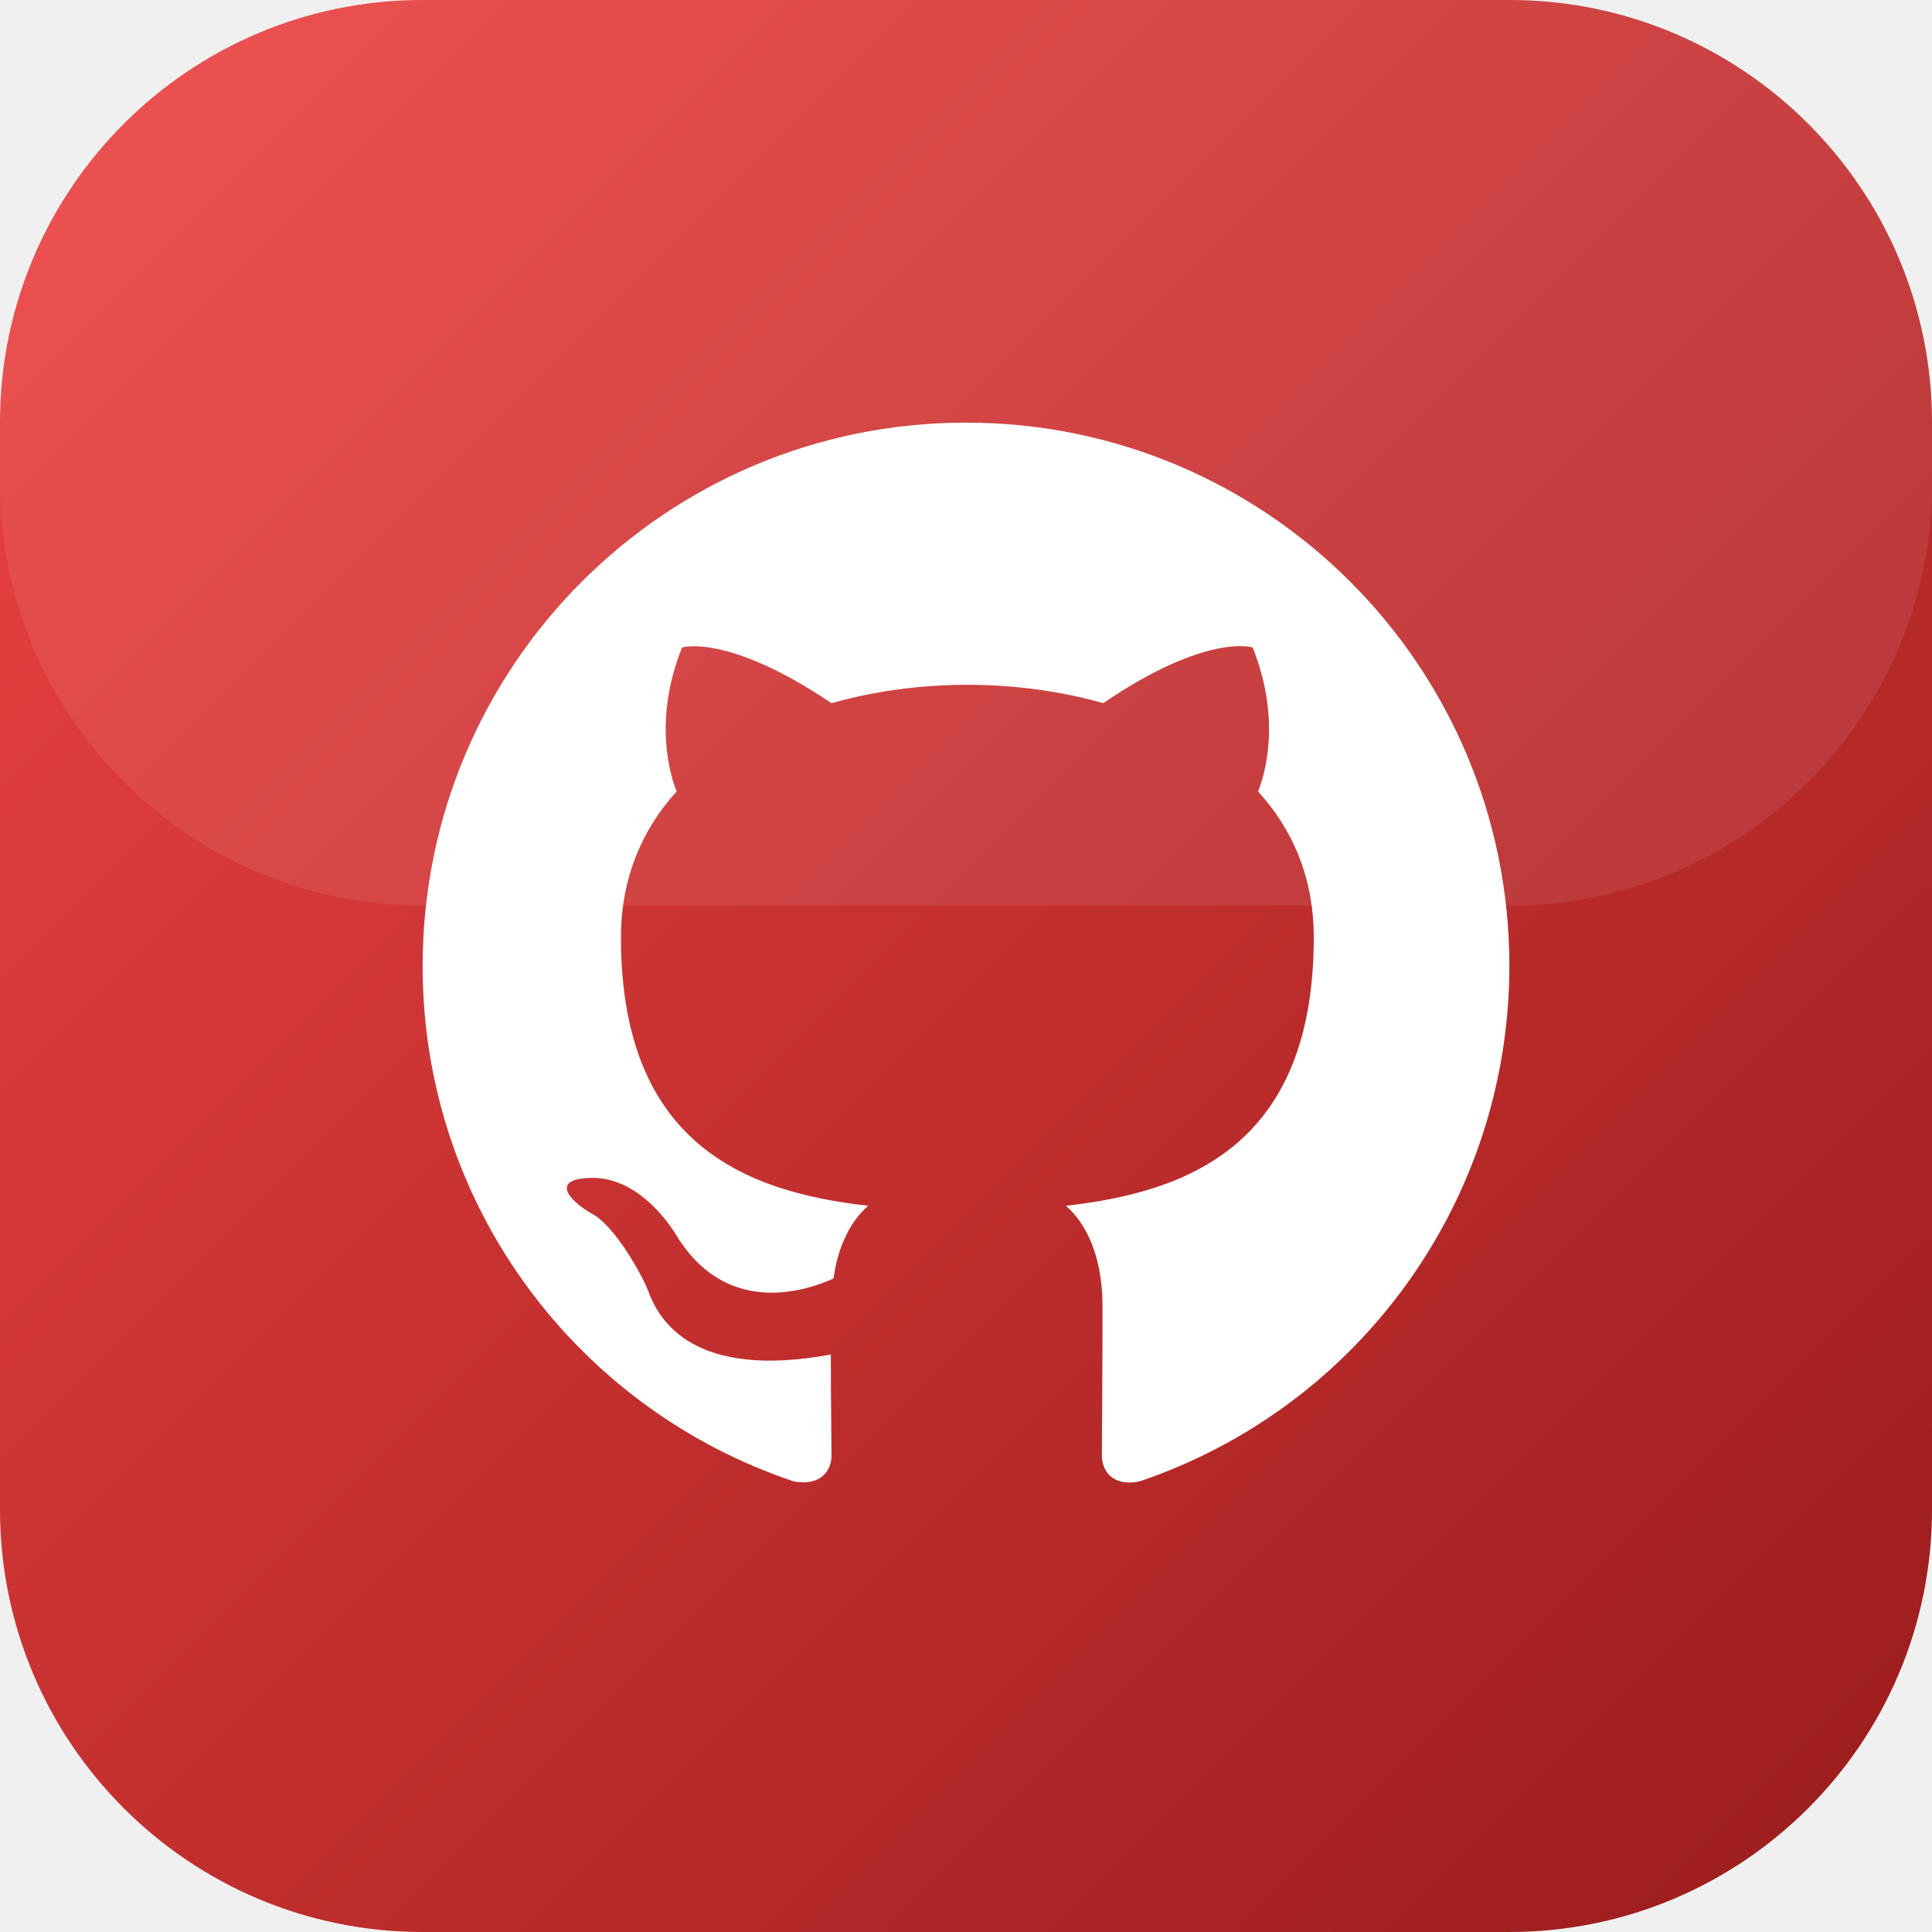
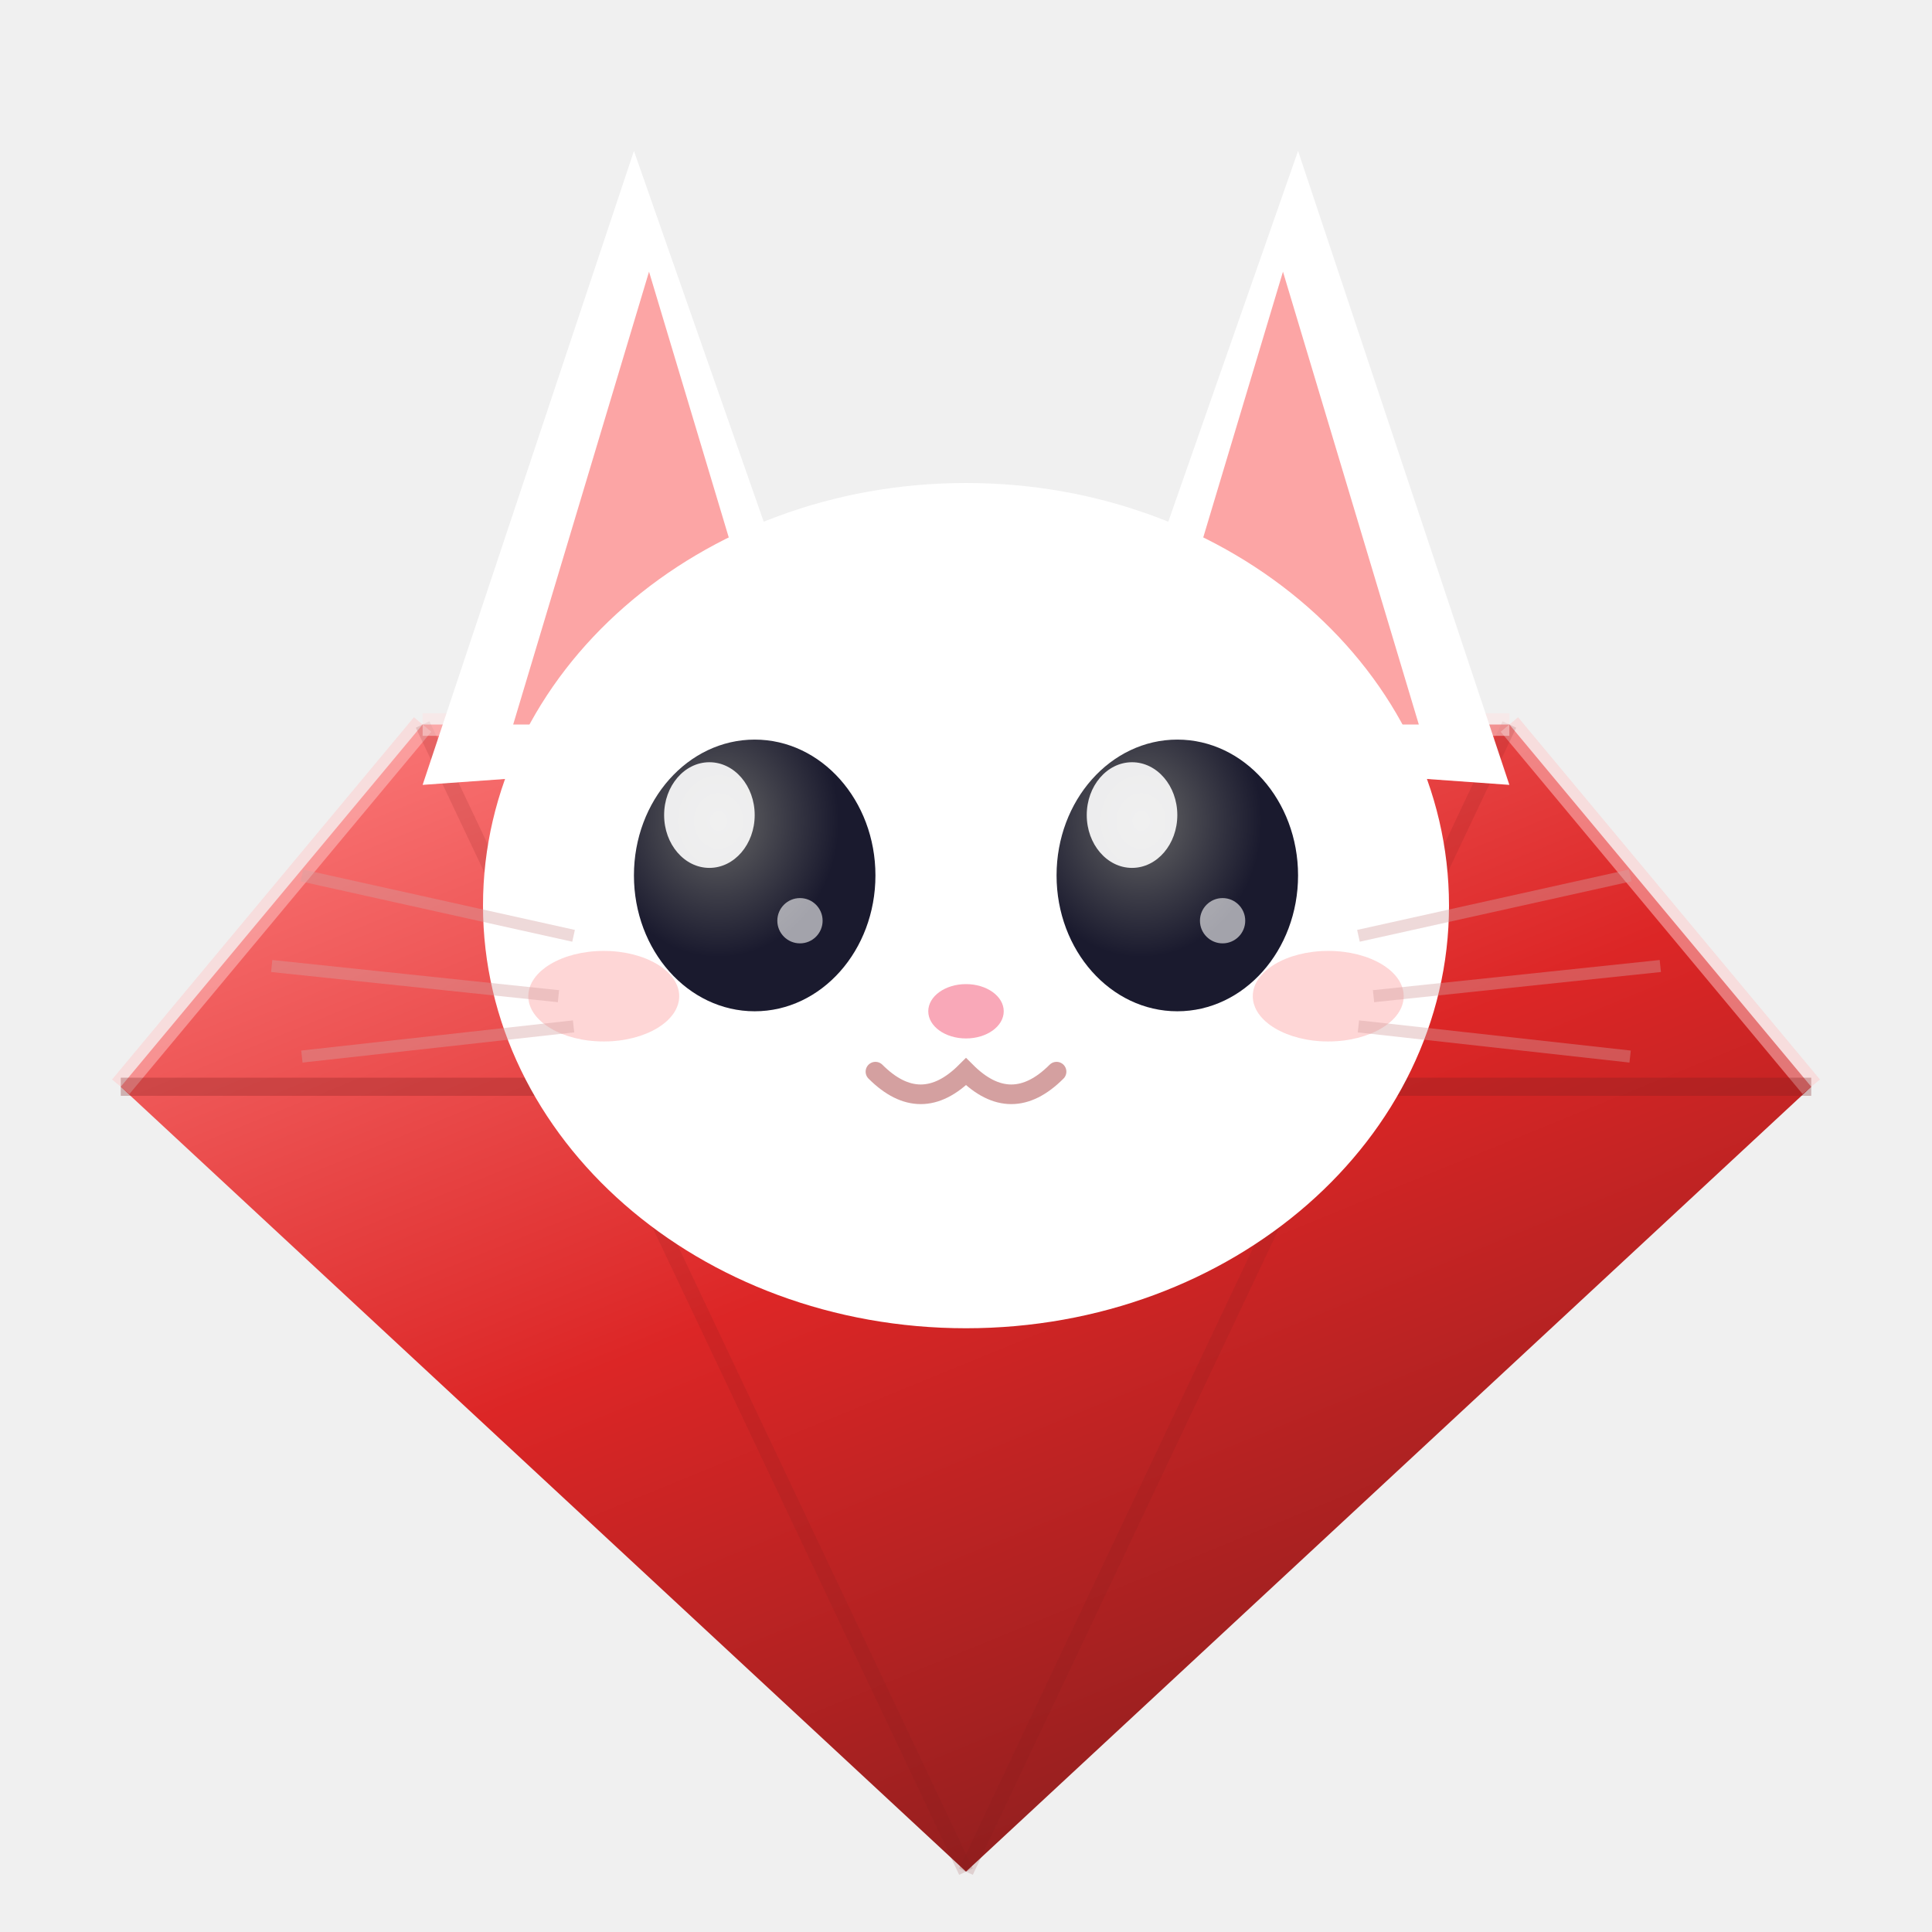
<svg xmlns="http://www.w3.org/2000/svg" width="128" height="128" viewBox="0 0 128 128">
  <defs>
-     <linearGradient id="bg" x1="0" y1="0" x2="1" y2="1">
-       <stop offset="0%" stop-color="#ef4444" />
-       <stop offset="100%" stop-color="#991b1b" />
+     <linearGradient id="gem" x1="0.2" y1="0" x2="0.8" y2="1">
+       <stop offset="0%" stop-color="#f87171" />
+       <stop offset="45%" stop-color="#dc2626" />
+       <stop offset="100%" stop-color="#7f1d1d" />
    </linearGradient>
+     <radialGradient id="eyeShine" cx="0.35" cy="0.3" r="0.5">
+       <stop offset="0%" stop-color="#666" />
+       <stop offset="100%" stop-color="#1a1a2e" />
+     </radialGradient>
  </defs>
-   <rect width="128" height="128" rx="28" fill="url(#bg)" />
-   <rect width="128" height="60" rx="28" fill="#ffffff" opacity="0.08" />
-   <g transform="translate(28, 28) scale(4.5)">
-     <path fill-rule="evenodd" fill="#ffffff" d="M8 0C3.58 0 0 3.58 0 8c0 3.54 2.29 6.53 5.47 7.59.4.07.55-.17.55-.38 0-.19-.01-.82-.01-1.49-2.01.37-2.53-.49-2.69-.94-.09-.23-.48-.94-.82-1.13-.28-.15-.68-.52-.01-.53.63-.01 1.08.58 1.23.82.72 1.21 1.87.87 2.33.66.07-.52.28-.87.51-1.07-1.78-.2-3.64-.89-3.64-3.95 0-.87.31-1.59.82-2.15-.08-.2-.36-1.02.08-2.12 0 0 .67-.21 2.2.82.64-.18 1.32-.27 2-.27.68 0 1.36.09 2 .27 1.53-1.04 2.2-.82 2.2-.82.44 1.1.16 1.92.08 2.12.51.56.82 1.27.82 2.15 0 3.07-1.87 3.75-3.65 3.95.29.25.54.73.54 1.48 0 1.07-.01 1.93-.01 2.2 0 .21.15.46.55.38A8.013 8.013 0 0016 8c0-4.42-3.58-8-8-8z" />
-   </g>
+   <polygon points="28,48 100,48 120,72 64,124 8,72" fill="url(#gem)" />
+   <line x1="28" y1="48" x2="8" y2="72" stroke="#fecaca" stroke-width="1.5" opacity="0.5" />
+   <line x1="100" y1="48" x2="120" y2="72" stroke="#fecaca" stroke-width="1.5" opacity="0.5" />
+   <line x1="8" y1="72" x2="120" y2="72" stroke="#7f1d1d" stroke-width="1.2" opacity="0.3" />
+   <line x1="28" y1="48" x2="64" y2="124" stroke="#7f1d1d" stroke-width="1" opacity="0.15" />
+   <line x1="100" y1="48" x2="64" y2="124" stroke="#7f1d1d" stroke-width="1" opacity="0.15" />
+   <line x1="28" y1="48" x2="100" y2="48" stroke="#fee2e2" stroke-width="1.5" opacity="0.5" />
+   <polygon points="28,52 42,10 56,50" fill="#ffffff" />
+   <polygon points="34,48 43,18 52,48" fill="#fca5a5" />
+   <polygon points="72,50 86,10 100,52" fill="#ffffff" />
+   <polygon points="76,48 85,18 94,48" fill="#fca5a5" />
+   <ellipse cx="64" cy="60" rx="32" ry="28" fill="#ffffff" />
+   <ellipse cx="50" cy="58" rx="8" ry="9" fill="url(#eyeShine)" />
+   <ellipse cx="47" cy="54" rx="3" ry="3.5" fill="#ffffff" opacity="0.9" />
+   <circle cx="53" cy="61" r="1.5" fill="#ffffff" opacity="0.6" />
+   <ellipse cx="78" cy="58" rx="8" ry="9" fill="url(#eyeShine)" />
+   <ellipse cx="75" cy="54" rx="3" ry="3.5" fill="#ffffff" opacity="0.9" />
+   <circle cx="81" cy="61" r="1.5" fill="#ffffff" opacity="0.6" />
+   <ellipse cx="64" cy="67" rx="2.5" ry="1.8" fill="#f9a8b8" />
+   <path d="M58 71 Q61 74 64 71 Q67 74 70 71" stroke="#d4a0a0" stroke-width="1.3" fill="none" stroke-linecap="round" />
+   <ellipse cx="40" cy="66" rx="5" ry="3" fill="#fca5a5" opacity="0.45" />
+   <ellipse cx="88" cy="66" rx="5" ry="3" fill="#fca5a5" opacity="0.45" />
+   <line x1="20" y1="58" x2="38" y2="62" stroke="#d4a0a0" stroke-width="0.8" opacity="0.4" />
+   <line x1="18" y1="64" x2="37" y2="66" stroke="#d4a0a0" stroke-width="0.8" opacity="0.4" />
+   <line x1="20" y1="70" x2="38" y2="68" stroke="#d4a0a0" stroke-width="0.8" opacity="0.4" />
+   <line x1="108" y1="58" x2="90" y2="62" stroke="#d4a0a0" stroke-width="0.8" opacity="0.4" />
+   <line x1="110" y1="64" x2="91" y2="66" stroke="#d4a0a0" stroke-width="0.8" opacity="0.4" />
+   <line x1="108" y1="70" x2="90" y2="68" stroke="#d4a0a0" stroke-width="0.8" opacity="0.4" />
</svg>
